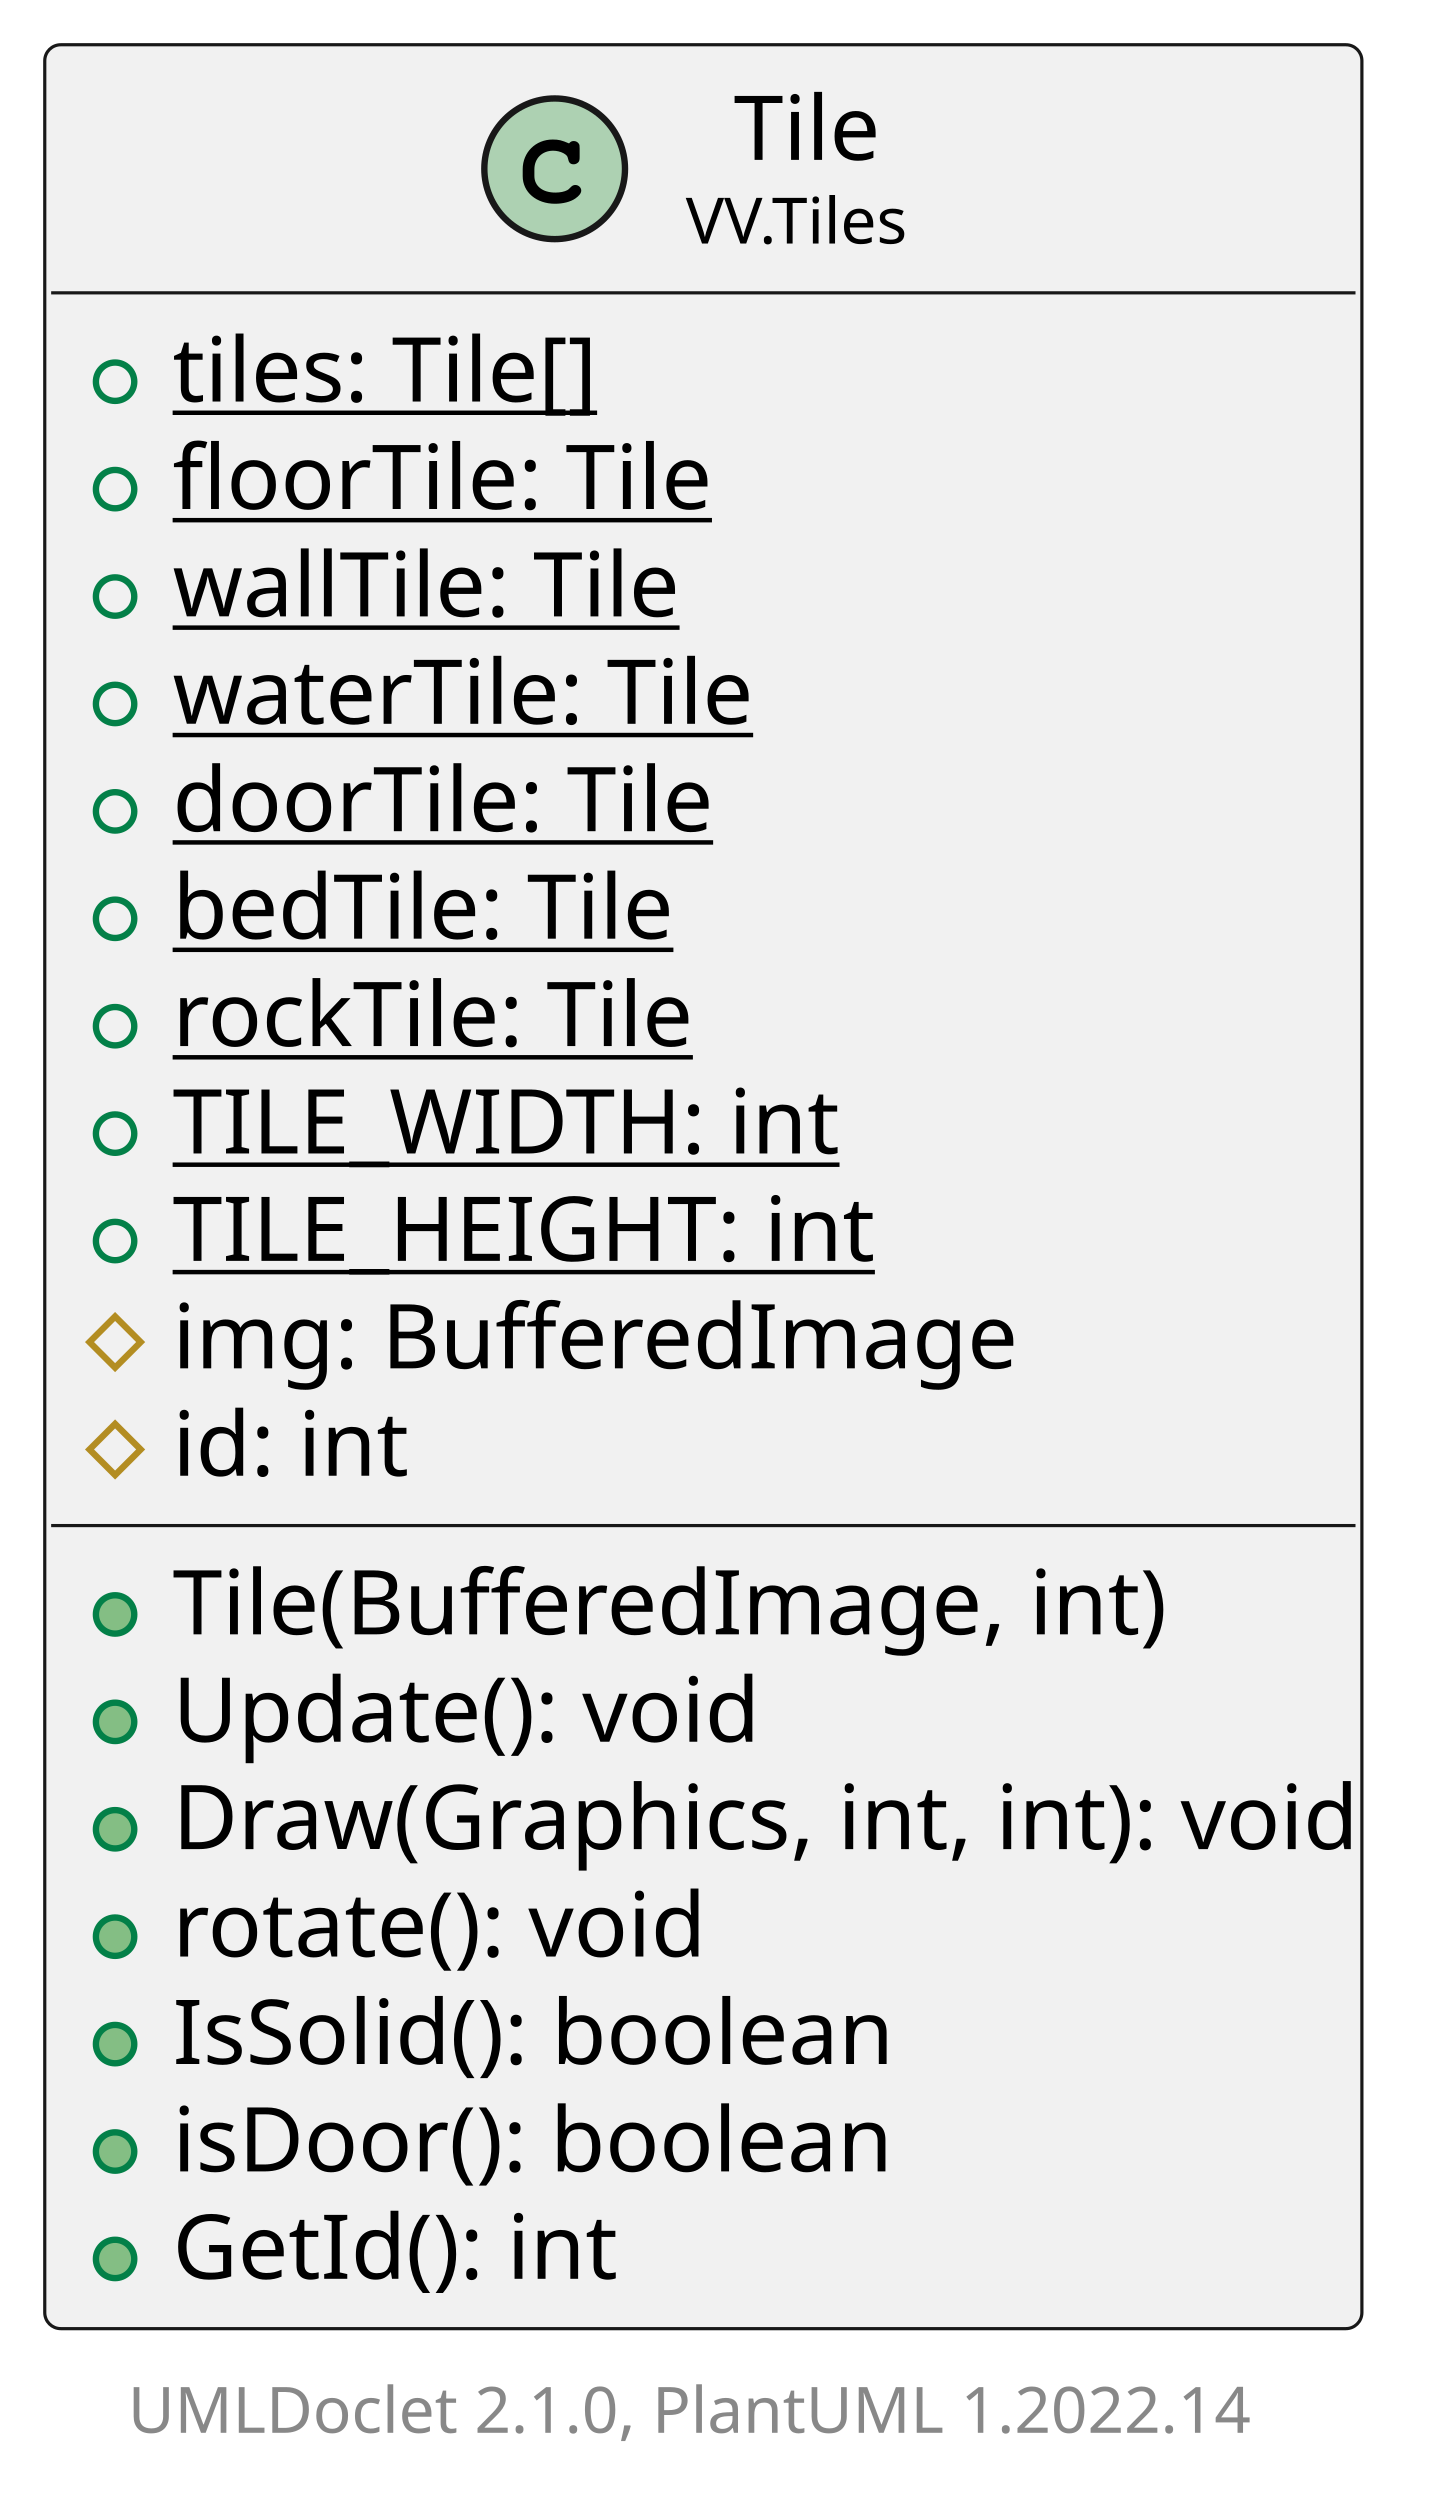
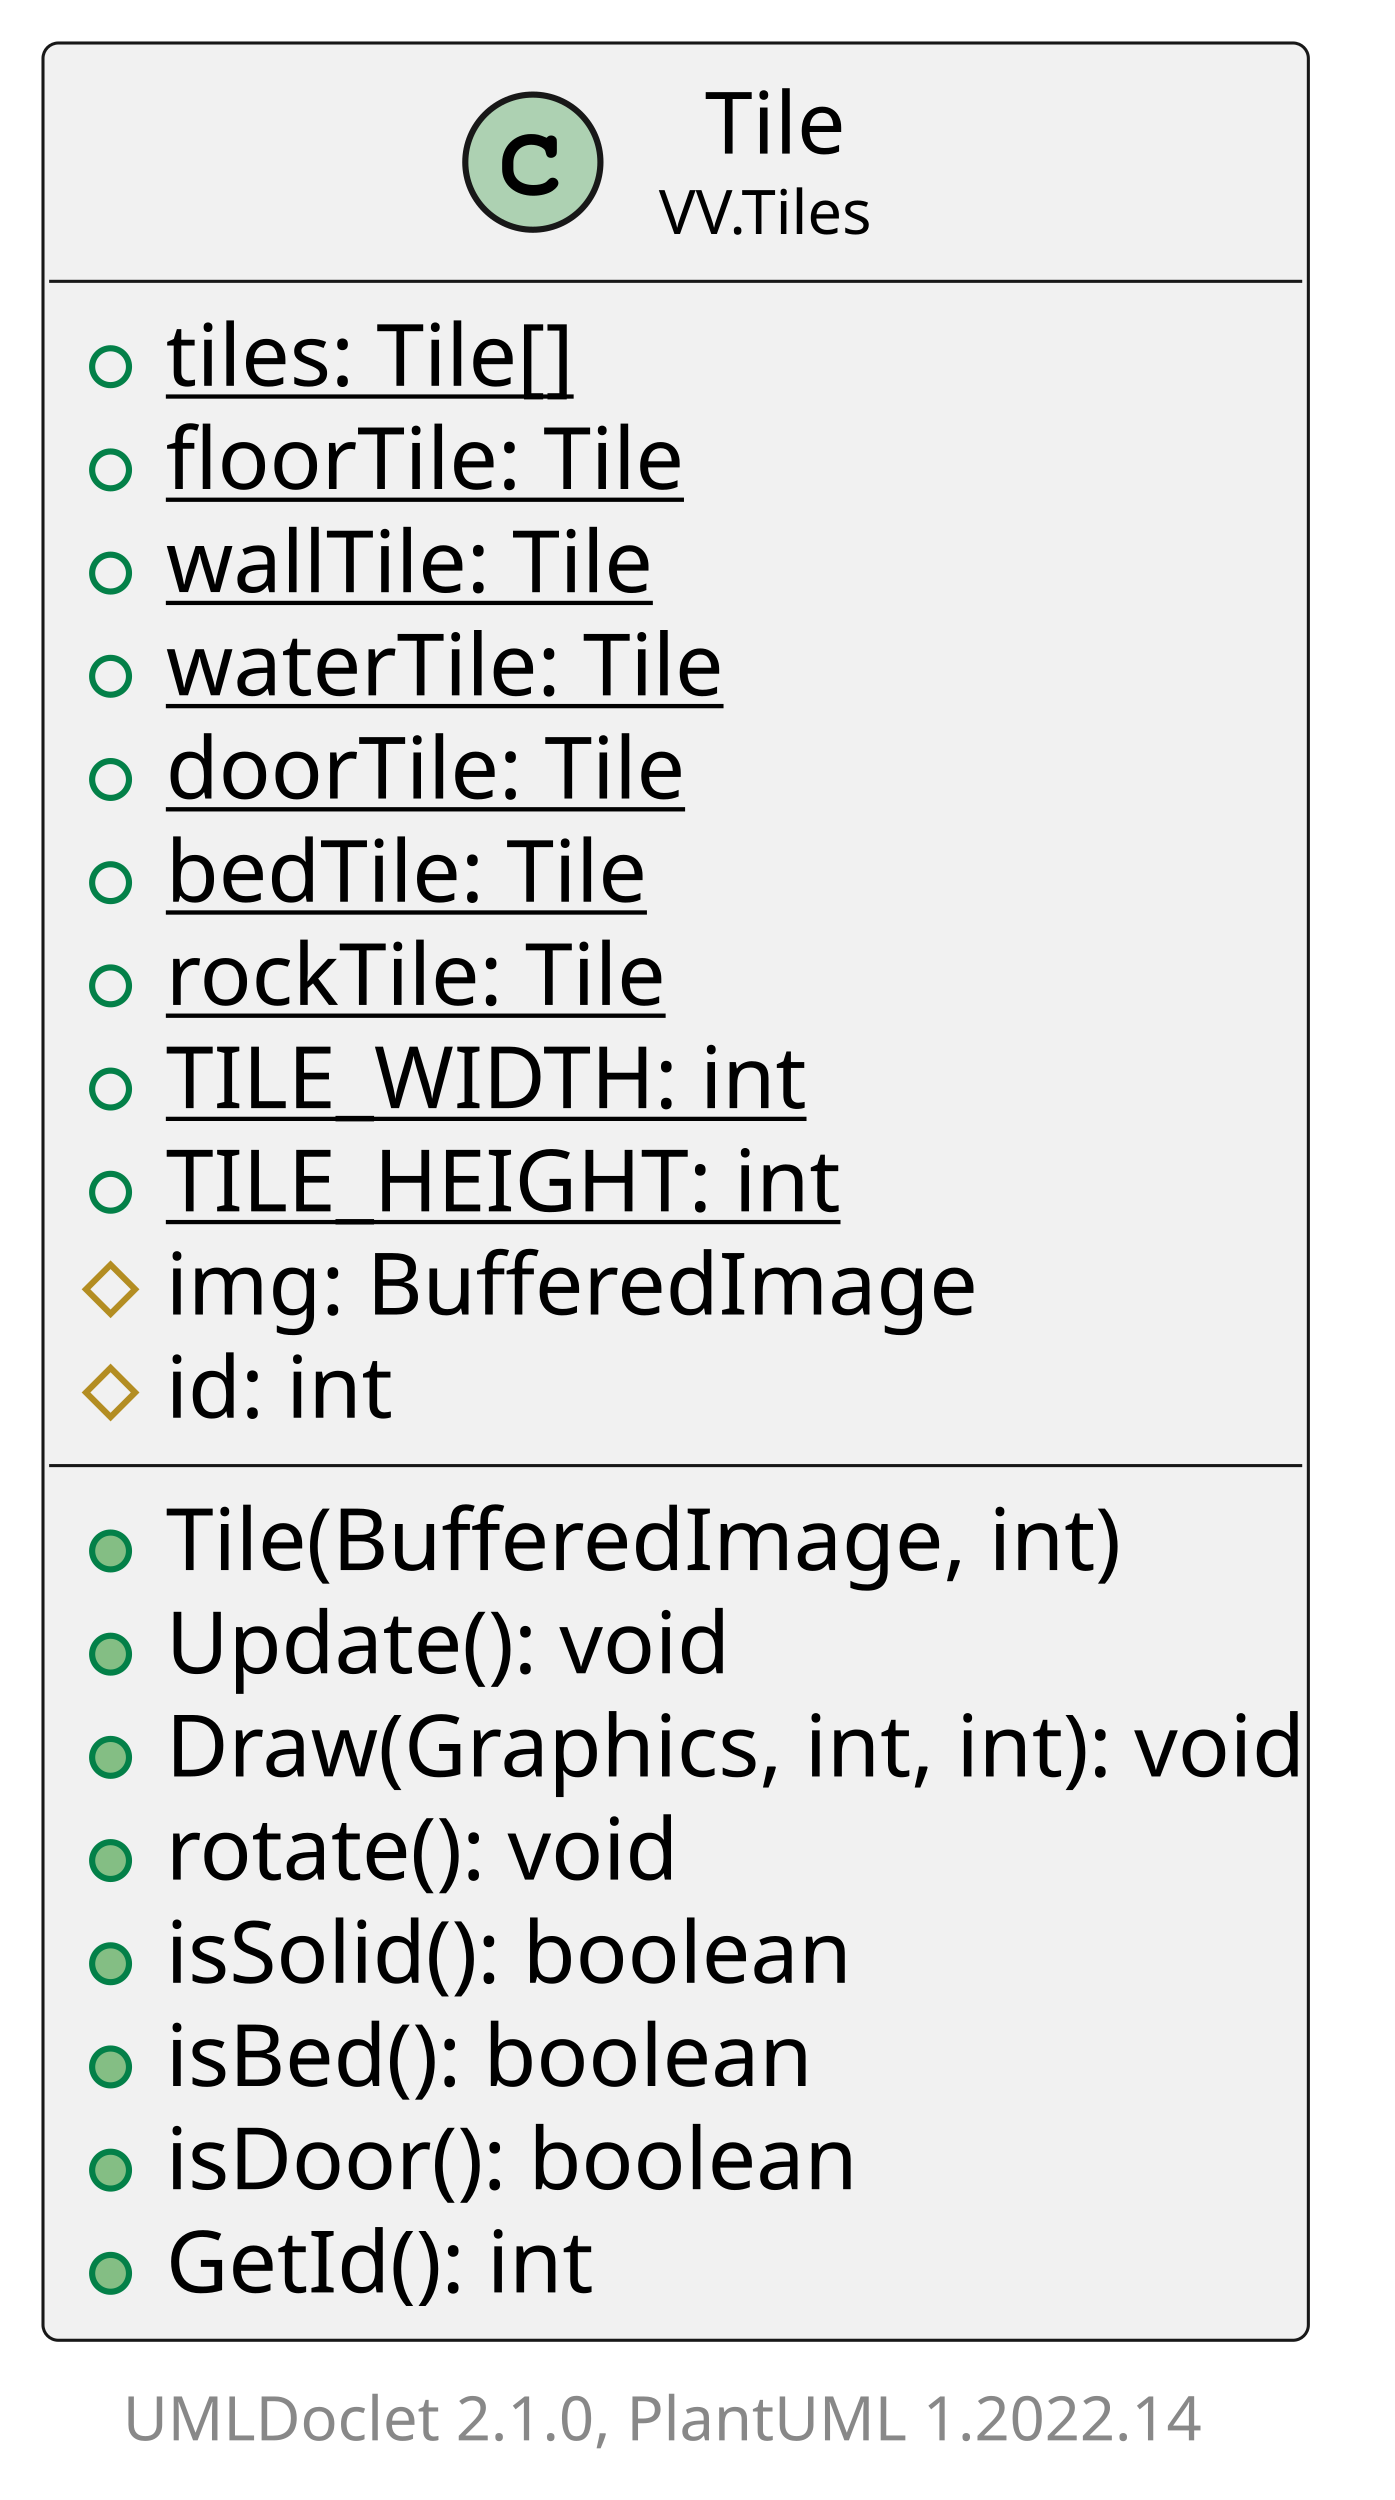
- <svg xmlns="http://www.w3.org/2000/svg" xmlns:xlink="http://www.w3.org/1999/xlink" contentStyleType="text/css" height="391px" preserveAspectRatio="none" style="width:227px;height:391px;background:#FFFFFF;" version="1.1" viewBox="0 0 227 391" width="227px" zoomAndPan="magnify">
+ <svg xmlns="http://www.w3.org/2000/svg" xmlns:xlink="http://www.w3.org/1999/xlink" contentStyleType="text/css" height="407px" preserveAspectRatio="none" style="width:227px;height:407px;background:#FFFFFF;" version="1.1" viewBox="0 0 227 407" width="227px" zoomAndPan="magnify">
  <defs />
  <g>
    <a href="Tile.html" target="_top" title="Tile.html" xlink:actuate="onRequest" xlink:href="Tile.html" xlink:show="new" xlink:title="Tile.html" xlink:type="simple">
      <g id="elem_VV.Tiles.Tile">
-         <rect codeLine="5" fill="#F1F1F1" height="357.199" id="VV.Tiles.Tile" rx="2.5" ry="2.5" style="stroke:#181818;stroke-width:0.5;" width="206" x="7" y="7" />
+         <rect codeLine="5" fill="#F1F1F1" height="373.998" id="VV.Tiles.Tile" rx="2.5" ry="2.5" style="stroke:#181818;stroke-width:0.5;" width="206" x="7" y="7" />
        <ellipse cx="86.75" cy="26.4" fill="#ADD1B2" rx="11" ry="11" style="stroke:#181818;stroke-width:1.0;" />
        <path d="M81.75,27.556 C81.75,30.056 83.891,31.869 86.812,31.869 C88.047,31.869 89.219,31.572 89.969,31.056 C90.578,30.634 90.906,30.212 90.906,29.806 C90.906,29.337 90.484,28.931 89.984,28.931 C89.75,28.931 89.531,29.009 89.328,29.212 C88.891,29.65 88.891,29.65 88.719,29.744 C88.266,29.978 87.625,30.119 86.859,30.119 C84.859,30.119 83.578,29.103 83.578,27.525 L83.578,26.478 C83.578,24.775 84.797,23.572 86.5,23.572 C87.078,23.572 87.656,23.712 88.125,23.962 C88.594,24.228 88.766,24.416 88.828,24.775 C88.953,25.447 89.203,25.697 89.734,25.697 C90.016,25.697 90.297,25.556 90.484,25.337 C90.609,25.166 90.656,24.994 90.656,24.556 L90.656,23.197 C90.656,22.775 90.641,22.634 90.516,22.462 C90.344,22.212 90.062,22.056 89.734,22.056 C89.422,22.056 89.219,22.166 89,22.431 C87.828,21.931 87.391,21.822 86.438,21.822 C83.766,21.822 81.75,23.837 81.75,26.462 L81.75,27.556 Z " fill="#000000" />
        <text fill="#000000" font-family="sans-serif" font-size="14" lengthAdjust="spacing" textLength="23" x="114.75" y="25.006">Tile</text>
        <text fill="#000000" font-family="sans-serif" font-size="10" lengthAdjust="spacing" textLength="38" x="107.25" y="38.09">VV.Tiles</text>
        <line style="stroke:#181818;stroke-width:0.5;" x1="8" x2="212" y1="45.8" y2="45.8" />
        <ellipse cx="18" cy="59.7" fill="none" rx="3" ry="3" style="stroke:#038048;stroke-width:1.0;" />
        <text fill="#000000" font-family="sans-serif" font-size="14" lengthAdjust="spacing" text-decoration="underline" textLength="64" x="27" y="62.806">tiles: Tile[]</text>
        <ellipse cx="18" cy="76.5" fill="none" rx="3" ry="3" style="stroke:#038048;stroke-width:1.0;" />
        <text fill="#000000" font-family="sans-serif" font-size="14" lengthAdjust="spacing" text-decoration="underline" textLength="82" x="27" y="79.606">floorTile: Tile</text>
        <ellipse cx="18" cy="93.3" fill="none" rx="3" ry="3" style="stroke:#038048;stroke-width:1.0;" />
        <text fill="#000000" font-family="sans-serif" font-size="14" lengthAdjust="spacing" text-decoration="underline" textLength="78" x="27" y="96.406">wallTile: Tile</text>
        <ellipse cx="18" cy="110.1" fill="none" rx="3" ry="3" style="stroke:#038048;stroke-width:1.0;" />
        <text fill="#000000" font-family="sans-serif" font-size="14" lengthAdjust="spacing" text-decoration="underline" textLength="89" x="27" y="113.206">waterTile: Tile</text>
        <ellipse cx="18" cy="126.9" fill="none" rx="3" ry="3" style="stroke:#038048;stroke-width:1.0;" />
        <text fill="#000000" font-family="sans-serif" font-size="14" lengthAdjust="spacing" text-decoration="underline" textLength="83" x="27" y="130.006">doorTile: Tile</text>
        <ellipse cx="18" cy="143.7" fill="none" rx="3" ry="3" style="stroke:#038048;stroke-width:1.0;" />
        <text fill="#000000" font-family="sans-serif" font-size="14" lengthAdjust="spacing" text-decoration="underline" textLength="78" x="27" y="146.805">bedTile: Tile</text>
        <ellipse cx="18" cy="160.499" fill="none" rx="3" ry="3" style="stroke:#038048;stroke-width:1.0;" />
        <text fill="#000000" font-family="sans-serif" font-size="14" lengthAdjust="spacing" text-decoration="underline" textLength="81" x="27" y="163.605">rockTile: Tile</text>
        <ellipse cx="18" cy="177.299" fill="none" rx="3" ry="3" style="stroke:#038048;stroke-width:1.0;" />
        <text fill="#000000" font-family="sans-serif" font-size="14" lengthAdjust="spacing" text-decoration="underline" textLength="107" x="27" y="180.405">TILE_WIDTH: int</text>
        <ellipse cx="18" cy="194.099" fill="none" rx="3" ry="3" style="stroke:#038048;stroke-width:1.0;" />
        <text fill="#000000" font-family="sans-serif" font-size="14" lengthAdjust="spacing" text-decoration="underline" textLength="114" x="27" y="197.205">TILE_HEIGHT: int</text>
        <polygon fill="none" points="18,205.899,22,209.899,18,213.899,14,209.899" style="stroke:#B38D22;stroke-width:1.0;" />
        <text fill="#000000" font-family="sans-serif" font-size="14" lengthAdjust="spacing" textLength="125" x="27" y="214.005">img: BufferedImage</text>
        <polygon fill="none" points="18,222.699,22,226.699,18,230.699,14,226.699" style="stroke:#B38D22;stroke-width:1.0;" />
        <text fill="#000000" font-family="sans-serif" font-size="14" lengthAdjust="spacing" textLength="34" x="27" y="230.805">id: int</text>
        <line style="stroke:#181818;stroke-width:0.5;" x1="8" x2="212" y1="238.599" y2="238.599" />
        <ellipse cx="18" cy="252.499" fill="#84BE84" rx="3" ry="3" style="stroke:#038048;stroke-width:1.0;" />
        <text fill="#000000" font-family="sans-serif" font-size="14" lengthAdjust="spacing" textLength="150" x="27" y="255.605">Tile(BufferedImage, int)</text>
        <ellipse cx="18" cy="269.299" fill="#84BE84" rx="3" ry="3" style="stroke:#038048;stroke-width:1.0;" />
        <text fill="#000000" font-family="sans-serif" font-size="14" lengthAdjust="spacing" textLength="90" x="27" y="272.405">Update(): void</text>
        <ellipse cx="18" cy="286.099" fill="#84BE84" rx="3" ry="3" style="stroke:#038048;stroke-width:1.0;" />
        <text fill="#000000" font-family="sans-serif" font-size="14" lengthAdjust="spacing" textLength="180" x="27" y="289.205">Draw(Graphics, int, int): void</text>
        <ellipse cx="18" cy="302.899" fill="#84BE84" rx="3" ry="3" style="stroke:#038048;stroke-width:1.0;" />
        <text fill="#000000" font-family="sans-serif" font-size="14" lengthAdjust="spacing" textLength="81" x="27" y="306.005">rotate(): void</text>
        <ellipse cx="18" cy="319.699" fill="#84BE84" rx="3" ry="3" style="stroke:#038048;stroke-width:1.0;" />
-         <text fill="#000000" font-family="sans-serif" font-size="14" lengthAdjust="spacing" textLength="111" x="27" y="322.805">IsSolid(): boolean</text>
+         <text fill="#000000" font-family="sans-serif" font-size="14" lengthAdjust="spacing" textLength="110" x="27" y="322.805">isSolid(): boolean</text>
        <ellipse cx="18" cy="336.499" fill="#84BE84" rx="3" ry="3" style="stroke:#038048;stroke-width:1.0;" />
-         <text fill="#000000" font-family="sans-serif" font-size="14" lengthAdjust="spacing" textLength="110" x="27" y="339.605">isDoor(): boolean</text>
+         <text fill="#000000" font-family="sans-serif" font-size="14" lengthAdjust="spacing" textLength="104" x="27" y="339.605">isBed(): boolean</text>
        <ellipse cx="18" cy="353.299" fill="#84BE84" rx="3" ry="3" style="stroke:#038048;stroke-width:1.0;" />
-         <text fill="#000000" font-family="sans-serif" font-size="14" lengthAdjust="spacing" textLength="68" x="27" y="356.405">GetId(): int</text>
+         <text fill="#000000" font-family="sans-serif" font-size="14" lengthAdjust="spacing" textLength="110" x="27" y="356.405">isDoor(): boolean</text>
+         <ellipse cx="18" cy="370.099" fill="#84BE84" rx="3" ry="3" style="stroke:#038048;stroke-width:1.0;" />
+         <text fill="#000000" font-family="sans-serif" font-size="14" lengthAdjust="spacing" textLength="68" x="27" y="373.204">GetId(): int</text>
      </g>
    </a>
-     <text fill="#888888" font-family="sans-serif" font-size="10" lengthAdjust="spacing" textLength="179" x="20" y="380.489">UMLDoclet 2.1.0, PlantUML 1.2022.14</text>
+     <text fill="#888888" font-family="sans-serif" font-size="10" lengthAdjust="spacing" textLength="179" x="20" y="397.288">UMLDoclet 2.1.0, PlantUML 1.2022.14</text>
  </g>
</svg>
